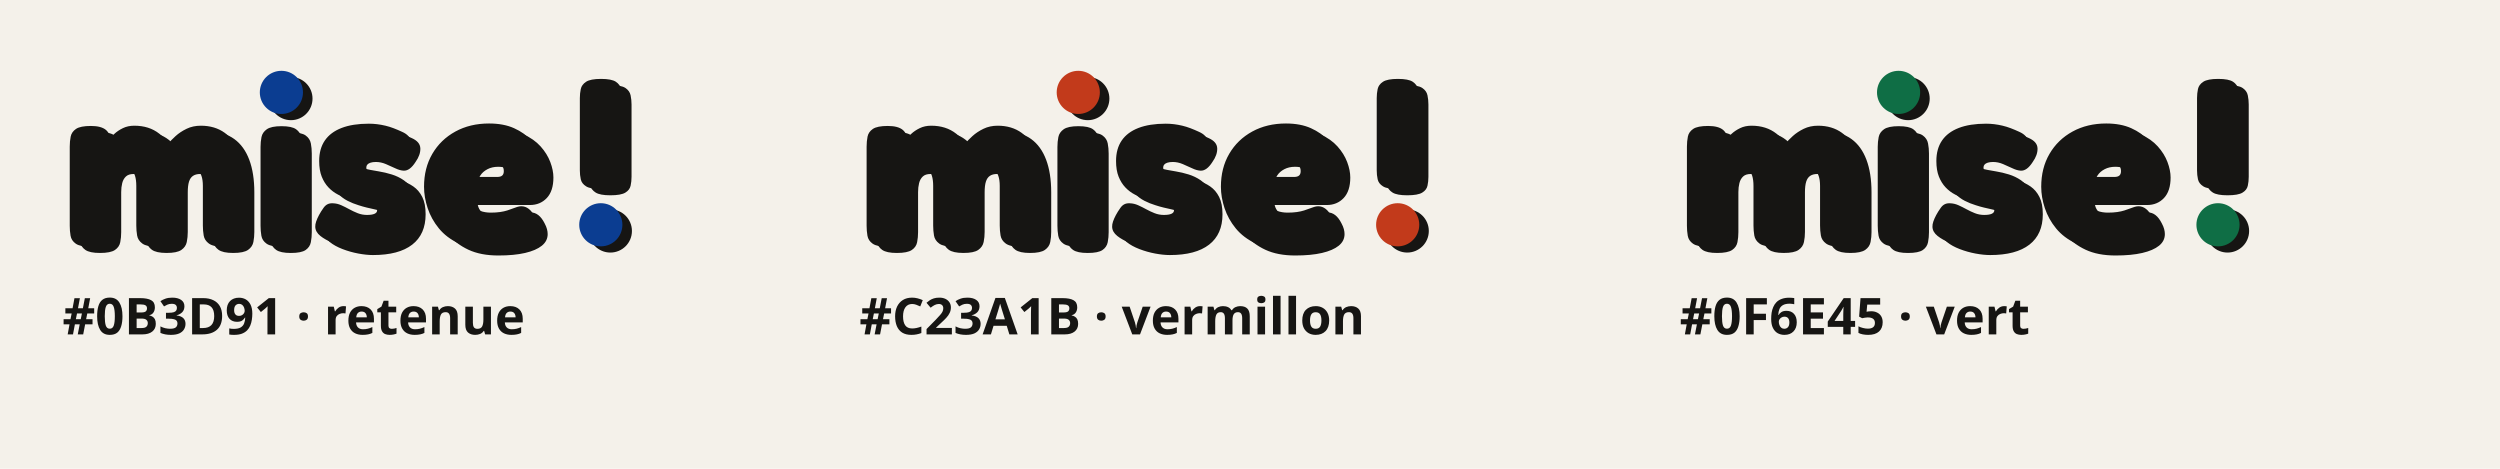
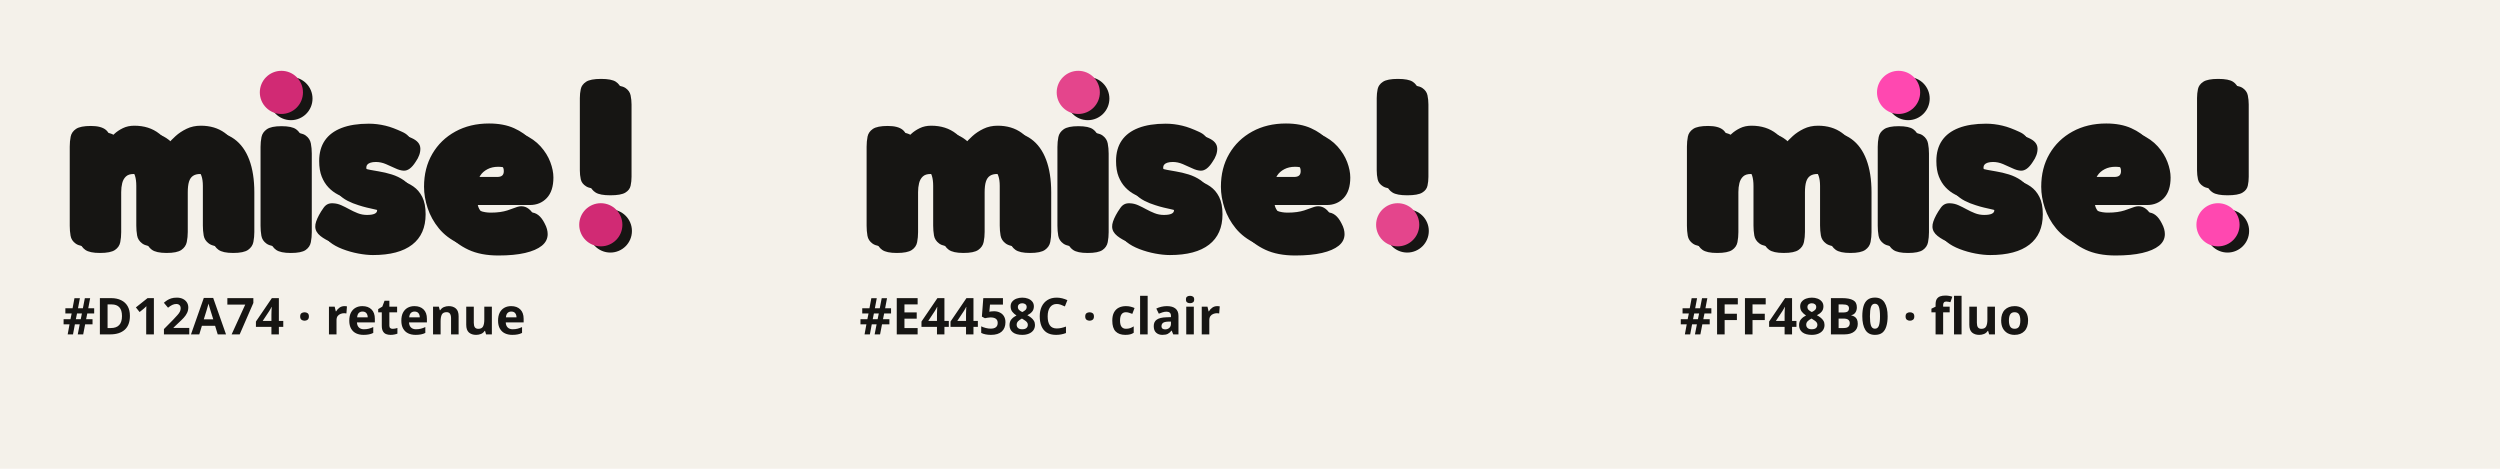
- <svg xmlns="http://www.w3.org/2000/svg" viewBox="0 0 640 120" role="img" aria-label="Trois encres pour les points de mise !">
+ <svg xmlns="http://www.w3.org/2000/svg" viewBox="0 0 640 120" role="img" aria-label="Trois roses pour les points de mise !">
  <rect width="640" height="120" fill="#f4f1ea" />
  <g transform="translate(16,18)">
    <g transform="scale(0.06107)">
      <g transform="translate(40 26)" fill="#161513">
        <path d="M117.20 739.65Q73.95 739.65 55.60 726.67Q37.25 713.70 33.80 693.42Q30.35 673.15 30.35 651.70L30.35 320.05Q30.35 297.70 34.27 277.95Q38.20 258.20 56.57 245.72Q74.95 233.25 119.15 233.25Q162.60 233.25 182.38 250.17Q202.15 267.10 202.15 304.85L186.00 303.10Q186.45 302.05 194.40 291.27Q202.35 280.50 217.18 266.62Q232.00 252.75 253.08 242.47Q274.15 232.20 300.85 232.20Q332.10 232.20 358.23 240.50Q384.35 248.80 405.88 265.75Q427.40 282.70 443.35 307.35Q454.95 293.00 474.17 275.57Q493.40 258.15 520.05 245.17Q546.70 232.20 579.90 232.20Q638.80 232.20 680.10 262.10Q721.40 292.00 742.77 348.65Q764.15 405.30 764.15 485.65L764.15 651.75Q764.15 673.20 760.22 693.47Q756.30 713.75 737.95 726.70Q719.60 739.65 675.35 739.65Q632.05 739.65 613.67 726.20Q595.30 712.75 591.85 692.47Q588.40 672.20 588.40 650.75L588.40 484.65Q588.40 459.30 582.55 442.65Q576.70 426.00 565.47 417.33Q554.25 408.65 537.05 408.65Q518.80 408.65 507.17 416.38Q495.55 424.10 490.33 440.75Q485.10 457.40 485.10 485.60L485.10 651.80Q485.10 673.35 480.98 693.67Q476.85 714.00 458.33 726.90Q439.80 739.80 395.70 739.60Q352.65 739.50 334.40 726.02Q316.15 712.55 312.75 692.30Q309.35 672.05 309.35 650.75L309.35 484.65Q309.35 459.30 303.97 442.18Q298.60 425.05 287.37 416.85Q276.15 408.65 258.00 408.65Q236.90 408.65 225.75 419.23Q214.60 429.80 210.33 446.93Q206.05 464.05 206.05 484.65L206.05 652.70Q206.05 674.15 202.13 694.42Q198.20 714.70 179.83 727.17Q161.45 739.65 117.20 739.65ZM917.10 739.70Q873.85 739.70 855.47 726.72Q837.10 713.75 833.65 693.47Q830.20 673.20 830.20 651.75L830.20 321.15Q830.20 299.70 834.12 279.90Q838.05 260.10 856.42 247.15Q874.80 234.20 918.10 234.20Q961.40 234.20 979.28 247.17Q997.15 260.15 1001.08 280.43Q1005.00 300.70 1005.00 323.15L1005.00 652.75Q1005.00 674.20 1001.08 694.47Q997.15 714.75 979.25 727.22Q961.35 739.70 917.10 739.70ZM1261.35 748.40Q1233.60 748.40 1199.65 742.00Q1165.70 735.60 1133.75 723.30Q1101.80 711.00 1080.95 694.27Q1060.10 677.55 1059.55 655.95Q1059.20 645.95 1063.32 633.72Q1067.45 621.50 1075.17 606.95Q1082.90 592.40 1094.65 576.00Q1101.85 565.90 1111.37 561.25Q1120.90 556.60 1134.05 557.45Q1151.60 557.95 1168.45 565.50Q1185.30 573.05 1202.25 582.37Q1219.20 591.70 1237.57 598.97Q1255.95 606.25 1276.60 606.25Q1297.40 606.25 1308.12 601.37Q1318.85 596.50 1318.85 587.05Q1318.85 578.50 1312.32 573.02Q1305.80 567.55 1294.27 563.73Q1282.75 559.90 1267.72 556.68Q1252.70 553.45 1235.62 549.38Q1218.55 545.30 1200.50 539.35Q1177.25 532.35 1154.97 521.00Q1132.70 509.65 1114.97 490.95Q1097.25 472.25 1086.60 445.55Q1075.95 418.85 1075.95 380.15Q1075.95 328.85 1099.72 294.20Q1123.50 259.55 1169.90 241.65Q1216.30 223.75 1284.15 223.75Q1301.45 223.75 1318.60 225.82Q1335.75 227.90 1353.25 232.05Q1370.75 236.20 1388.15 242.85Q1405.55 249.50 1423.30 257.75Q1459.05 273.50 1460.05 301.02Q1461.05 328.55 1439.75 358.50Q1427.90 377.05 1415.53 386.15Q1403.15 395.25 1390.25 394.70Q1374.25 393.90 1355.33 384.88Q1336.40 375.85 1315.53 367.05Q1294.65 358.25 1273.70 358.25Q1260.85 358.25 1251.63 361.10Q1242.40 363.95 1237.98 369.10Q1233.55 374.25 1233.55 381.10Q1233.55 392.40 1241.10 399.15Q1248.65 405.90 1261.23 410.10Q1273.80 414.30 1290.43 417.45Q1307.05 420.60 1326.15 423.75Q1352.35 427.95 1380.03 436.50Q1407.70 445.05 1430.83 461.02Q1453.95 477.00 1468.05 504.85Q1482.15 532.70 1482.15 577.45Q1482.15 661.20 1425.95 704.80Q1369.75 748.40 1261.35 748.40ZM1787.20 750.25Q1713.20 750.25 1661.52 726.08Q1609.85 701.90 1577.82 662.72Q1545.80 623.55 1530.65 577.60Q1515.50 531.65 1515.50 488.05Q1515.50 409.75 1550.30 350.15Q1585.10 290.55 1646.75 256.72Q1708.40 222.90 1787.95 222.90Q1849.15 222.90 1892.85 242.60Q1936.55 262.30 1964.08 292.95Q1991.60 323.60 2004.73 358.40Q2017.85 393.20 2017.85 423.35Q2017.85 479.95 1990.13 509.33Q1962.40 538.70 1919.00 538.70L1700.90 538.70Q1704.60 556.55 1717.90 569.37Q1731.20 582.20 1751.43 589.40Q1771.65 596.60 1794.75 596.60Q1817.10 596.60 1834.32 594.07Q1851.55 591.55 1864.20 587.47Q1876.85 583.40 1887.37 579.32Q1897.90 575.25 1906.42 572.60Q1914.95 569.95 1922.95 569.80Q1940.30 569.70 1954.88 581.12Q1969.45 592.55 1981.00 615.60Q1987.90 628.30 1990.85 639.50Q1993.80 650.70 1993.80 660.55Q1993.80 689.50 1969.33 709.28Q1944.85 729.05 1899.10 739.65Q1853.35 750.25 1787.20 750.25ZM1700.90 447.00L1822.20 447.00Q1836.50 447.00 1843.22 441.07Q1849.95 435.15 1849.95 422.50Q1849.95 408.50 1841.80 398.58Q1833.65 388.65 1819.55 383.53Q1805.45 378.40 1786.10 378.40Q1760.80 378.40 1741.58 388.43Q1722.35 398.45 1712.08 414.00Q1701.80 429.55 1700.90 447.00ZM2256.57 497.90Q2213.27 497.90 2194.89 486.37Q2176.52 474.85 2172.59 456.95Q2168.67 439.05 2168.67 419.50L2168.67 116.35Q2168.67 96.80 2172.59 78.43Q2176.52 60.05 2194.89 48.03Q2213.27 36.00 2257.47 36.00Q2301.72 36.00 2319.62 48.00Q2337.52 60.00 2341.45 78.85Q2345.37 97.70 2345.37 117.25L2345.37 420.35Q2345.37 439.90 2341.45 457.82Q2337.52 475.75 2319.17 486.82Q2300.82 497.90 2256.57 497.90Z" />
        <circle cx="917.6" cy="92.55" r="90.46" />
        <circle cx="2256.55" cy="647.52" r="90.46" />
      </g>
      <path fill="#161513" d="M117.20 739.65Q73.95 739.65 55.60 726.67Q37.25 713.70 33.80 693.42Q30.35 673.15 30.35 651.70L30.35 320.05Q30.35 297.70 34.27 277.95Q38.20 258.20 56.57 245.72Q74.95 233.25 119.15 233.25Q162.60 233.25 182.38 250.17Q202.15 267.10 202.15 304.85L186.00 303.10Q186.45 302.05 194.40 291.27Q202.35 280.50 217.18 266.62Q232.00 252.75 253.08 242.47Q274.15 232.20 300.85 232.20Q332.10 232.20 358.23 240.50Q384.35 248.80 405.88 265.75Q427.40 282.70 443.35 307.35Q454.95 293.00 474.17 275.57Q493.40 258.15 520.05 245.17Q546.70 232.20 579.90 232.20Q638.80 232.20 680.10 262.10Q721.40 292.00 742.77 348.65Q764.15 405.30 764.15 485.65L764.15 651.75Q764.15 673.20 760.22 693.47Q756.30 713.75 737.95 726.70Q719.60 739.65 675.35 739.65Q632.05 739.65 613.67 726.20Q595.30 712.75 591.85 692.47Q588.40 672.20 588.40 650.75L588.40 484.65Q588.40 459.30 582.55 442.65Q576.70 426.00 565.47 417.33Q554.25 408.65 537.05 408.65Q518.80 408.65 507.17 416.38Q495.55 424.10 490.33 440.75Q485.10 457.40 485.10 485.60L485.10 651.80Q485.10 673.35 480.98 693.67Q476.85 714.00 458.33 726.90Q439.80 739.80 395.70 739.60Q352.65 739.50 334.40 726.02Q316.15 712.55 312.75 692.30Q309.35 672.05 309.35 650.75L309.35 484.65Q309.35 459.30 303.97 442.18Q298.60 425.05 287.37 416.85Q276.15 408.65 258.00 408.65Q236.90 408.65 225.75 419.23Q214.60 429.80 210.33 446.93Q206.05 464.05 206.05 484.65L206.05 652.70Q206.05 674.15 202.13 694.42Q198.20 714.70 179.83 727.17Q161.45 739.65 117.20 739.65ZM917.10 739.70Q873.85 739.70 855.47 726.72Q837.10 713.75 833.65 693.47Q830.20 673.20 830.20 651.75L830.20 321.15Q830.20 299.70 834.12 279.90Q838.05 260.10 856.42 247.15Q874.80 234.20 918.10 234.20Q961.40 234.20 979.28 247.17Q997.15 260.15 1001.08 280.43Q1005.00 300.70 1005.00 323.15L1005.00 652.75Q1005.00 674.20 1001.08 694.47Q997.15 714.75 979.25 727.22Q961.35 739.70 917.10 739.70ZM1261.35 748.40Q1233.60 748.40 1199.65 742.00Q1165.70 735.60 1133.75 723.30Q1101.80 711.00 1080.95 694.27Q1060.10 677.55 1059.55 655.95Q1059.20 645.95 1063.32 633.72Q1067.45 621.50 1075.17 606.95Q1082.90 592.40 1094.65 576.00Q1101.85 565.90 1111.37 561.25Q1120.90 556.60 1134.05 557.45Q1151.60 557.95 1168.45 565.50Q1185.30 573.05 1202.25 582.37Q1219.20 591.70 1237.57 598.97Q1255.95 606.25 1276.60 606.25Q1297.40 606.25 1308.12 601.37Q1318.85 596.50 1318.85 587.05Q1318.85 578.50 1312.32 573.02Q1305.80 567.55 1294.27 563.73Q1282.75 559.90 1267.72 556.68Q1252.70 553.45 1235.62 549.38Q1218.55 545.30 1200.50 539.35Q1177.25 532.35 1154.97 521.00Q1132.70 509.65 1114.97 490.95Q1097.25 472.25 1086.60 445.55Q1075.95 418.85 1075.95 380.15Q1075.95 328.85 1099.72 294.20Q1123.50 259.55 1169.90 241.65Q1216.30 223.75 1284.15 223.75Q1301.45 223.75 1318.60 225.82Q1335.75 227.90 1353.25 232.05Q1370.75 236.20 1388.15 242.85Q1405.55 249.50 1423.30 257.75Q1459.05 273.50 1460.05 301.02Q1461.05 328.55 1439.75 358.50Q1427.90 377.05 1415.53 386.15Q1403.15 395.25 1390.25 394.70Q1374.25 393.90 1355.33 384.88Q1336.40 375.85 1315.53 367.05Q1294.65 358.25 1273.70 358.25Q1260.85 358.25 1251.63 361.10Q1242.40 363.95 1237.98 369.10Q1233.55 374.25 1233.55 381.10Q1233.55 392.40 1241.10 399.15Q1248.65 405.90 1261.23 410.10Q1273.80 414.30 1290.43 417.45Q1307.05 420.60 1326.15 423.75Q1352.35 427.95 1380.03 436.50Q1407.70 445.05 1430.83 461.02Q1453.95 477.00 1468.05 504.85Q1482.15 532.70 1482.15 577.45Q1482.15 661.20 1425.95 704.80Q1369.75 748.40 1261.35 748.40ZM1787.20 750.25Q1713.20 750.25 1661.52 726.08Q1609.85 701.90 1577.82 662.72Q1545.80 623.55 1530.65 577.60Q1515.50 531.65 1515.50 488.05Q1515.50 409.75 1550.30 350.15Q1585.10 290.55 1646.75 256.72Q1708.40 222.90 1787.95 222.90Q1849.15 222.90 1892.85 242.60Q1936.55 262.30 1964.08 292.95Q1991.60 323.60 2004.73 358.40Q2017.85 393.20 2017.85 423.35Q2017.85 479.95 1990.13 509.33Q1962.40 538.70 1919.00 538.70L1700.90 538.70Q1704.60 556.55 1717.90 569.37Q1731.20 582.20 1751.43 589.40Q1771.65 596.60 1794.75 596.60Q1817.10 596.60 1834.32 594.07Q1851.55 591.55 1864.20 587.47Q1876.85 583.40 1887.37 579.32Q1897.90 575.25 1906.42 572.60Q1914.95 569.95 1922.95 569.80Q1940.30 569.70 1954.88 581.12Q1969.45 592.55 1981.00 615.60Q1987.90 628.30 1990.85 639.50Q1993.80 650.70 1993.80 660.55Q1993.80 689.50 1969.33 709.28Q1944.85 729.05 1899.10 739.65Q1853.35 750.25 1787.20 750.25ZM1700.90 447.00L1822.20 447.00Q1836.50 447.00 1843.22 441.07Q1849.95 435.15 1849.95 422.50Q1849.95 408.50 1841.80 398.58Q1833.65 388.65 1819.55 383.53Q1805.45 378.40 1786.10 378.40Q1760.80 378.40 1741.58 388.43Q1722.35 398.45 1712.08 414.00Q1701.80 429.55 1700.90 447.00ZM2256.57 497.90Q2213.27 497.90 2194.89 486.37Q2176.52 474.85 2172.59 456.95Q2168.67 439.05 2168.67 419.50L2168.67 116.35Q2168.67 96.80 2172.59 78.43Q2176.52 60.05 2194.89 48.03Q2213.27 36.00 2257.47 36.00Q2301.72 36.00 2319.62 48.00Q2337.52 60.00 2341.45 78.85Q2345.37 97.70 2345.37 117.25L2345.37 420.35Q2345.37 439.90 2341.45 457.82Q2337.52 475.75 2319.17 486.82Q2300.82 497.90 2256.57 497.90Z" />
-       <circle fill="#0B3D91" cx="917.6" cy="92.55" r="90.46" />
-       <circle fill="#0B3D91" cx="2256.55" cy="647.52" r="90.46" />
+       <circle fill="#D12A74" cx="917.6" cy="92.55" r="90.46" />
+       <circle fill="#D12A74" cx="2256.55" cy="647.52" r="90.46" />
    </g>
-     <text x="0" y="67.6" fill="#161513" font-family="ui-sans-serif,system-ui,sans-serif" font-size="13" font-weight="700">#0B3D91 · retenue</text>
+     <text x="0" y="67.6" fill="#161513" font-family="ui-sans-serif,system-ui,sans-serif" font-size="13" font-weight="700">#D12A74 · retenue</text>
  </g>
  <g transform="translate(220,18)">
    <g transform="scale(0.06107)">
      <g transform="translate(40 26)" fill="#161513">
        <path d="M117.20 739.65Q73.95 739.65 55.60 726.67Q37.25 713.70 33.80 693.42Q30.35 673.15 30.35 651.70L30.35 320.05Q30.35 297.70 34.27 277.95Q38.20 258.20 56.57 245.72Q74.95 233.25 119.15 233.25Q162.60 233.25 182.38 250.17Q202.15 267.10 202.15 304.85L186.00 303.10Q186.45 302.05 194.40 291.27Q202.35 280.50 217.18 266.62Q232.00 252.75 253.08 242.47Q274.15 232.20 300.85 232.20Q332.10 232.20 358.23 240.50Q384.35 248.80 405.88 265.75Q427.40 282.70 443.35 307.35Q454.95 293.00 474.17 275.57Q493.40 258.15 520.05 245.17Q546.70 232.20 579.90 232.20Q638.80 232.20 680.10 262.10Q721.40 292.00 742.77 348.65Q764.15 405.30 764.15 485.65L764.15 651.75Q764.15 673.20 760.22 693.47Q756.30 713.75 737.95 726.70Q719.60 739.65 675.35 739.65Q632.05 739.65 613.67 726.20Q595.30 712.75 591.85 692.47Q588.40 672.20 588.40 650.75L588.40 484.65Q588.40 459.30 582.55 442.65Q576.70 426.00 565.47 417.33Q554.25 408.65 537.05 408.65Q518.80 408.65 507.17 416.38Q495.55 424.10 490.33 440.75Q485.10 457.40 485.10 485.60L485.10 651.80Q485.10 673.35 480.98 693.67Q476.85 714.00 458.33 726.90Q439.80 739.80 395.70 739.60Q352.65 739.50 334.40 726.02Q316.15 712.55 312.75 692.30Q309.35 672.05 309.35 650.75L309.35 484.65Q309.35 459.30 303.97 442.18Q298.60 425.05 287.37 416.85Q276.15 408.65 258.00 408.65Q236.90 408.65 225.75 419.23Q214.60 429.80 210.33 446.93Q206.05 464.05 206.05 484.65L206.05 652.70Q206.05 674.15 202.13 694.42Q198.20 714.70 179.83 727.17Q161.45 739.65 117.20 739.65ZM917.10 739.70Q873.85 739.70 855.47 726.72Q837.10 713.75 833.65 693.47Q830.20 673.20 830.20 651.75L830.20 321.15Q830.20 299.70 834.12 279.90Q838.05 260.10 856.42 247.15Q874.80 234.20 918.10 234.20Q961.40 234.20 979.28 247.17Q997.15 260.15 1001.08 280.43Q1005.00 300.70 1005.00 323.15L1005.00 652.75Q1005.00 674.20 1001.08 694.47Q997.15 714.75 979.25 727.22Q961.35 739.70 917.10 739.70ZM1261.35 748.40Q1233.60 748.40 1199.65 742.00Q1165.70 735.60 1133.75 723.30Q1101.80 711.00 1080.95 694.27Q1060.10 677.55 1059.55 655.95Q1059.20 645.95 1063.32 633.72Q1067.45 621.50 1075.17 606.95Q1082.90 592.40 1094.65 576.00Q1101.85 565.90 1111.37 561.25Q1120.90 556.60 1134.05 557.45Q1151.60 557.95 1168.45 565.50Q1185.30 573.05 1202.25 582.37Q1219.20 591.70 1237.57 598.97Q1255.95 606.25 1276.60 606.25Q1297.40 606.25 1308.12 601.37Q1318.85 596.50 1318.85 587.05Q1318.85 578.50 1312.32 573.02Q1305.80 567.55 1294.27 563.73Q1282.75 559.90 1267.72 556.68Q1252.70 553.45 1235.62 549.38Q1218.55 545.30 1200.50 539.35Q1177.25 532.35 1154.97 521.00Q1132.70 509.65 1114.97 490.95Q1097.25 472.25 1086.60 445.55Q1075.95 418.85 1075.95 380.15Q1075.95 328.85 1099.72 294.20Q1123.50 259.55 1169.90 241.65Q1216.30 223.75 1284.15 223.75Q1301.45 223.75 1318.60 225.82Q1335.75 227.90 1353.25 232.05Q1370.75 236.20 1388.15 242.85Q1405.55 249.50 1423.30 257.75Q1459.05 273.50 1460.05 301.02Q1461.05 328.55 1439.75 358.50Q1427.90 377.05 1415.53 386.15Q1403.15 395.25 1390.25 394.70Q1374.25 393.90 1355.33 384.88Q1336.40 375.85 1315.53 367.05Q1294.65 358.25 1273.70 358.25Q1260.85 358.25 1251.63 361.10Q1242.40 363.95 1237.98 369.10Q1233.55 374.25 1233.55 381.10Q1233.55 392.40 1241.10 399.15Q1248.65 405.90 1261.23 410.10Q1273.80 414.30 1290.43 417.45Q1307.05 420.60 1326.15 423.75Q1352.35 427.95 1380.03 436.50Q1407.70 445.05 1430.83 461.02Q1453.95 477.00 1468.05 504.85Q1482.15 532.70 1482.15 577.45Q1482.15 661.20 1425.95 704.80Q1369.75 748.40 1261.35 748.40ZM1787.20 750.25Q1713.20 750.25 1661.52 726.08Q1609.85 701.90 1577.82 662.72Q1545.80 623.55 1530.65 577.60Q1515.50 531.65 1515.50 488.05Q1515.50 409.75 1550.30 350.15Q1585.10 290.55 1646.75 256.72Q1708.40 222.90 1787.95 222.90Q1849.15 222.90 1892.85 242.60Q1936.55 262.30 1964.08 292.95Q1991.60 323.60 2004.73 358.40Q2017.85 393.20 2017.85 423.35Q2017.85 479.95 1990.13 509.33Q1962.40 538.70 1919.00 538.70L1700.90 538.70Q1704.60 556.55 1717.90 569.37Q1731.20 582.20 1751.43 589.40Q1771.65 596.60 1794.75 596.60Q1817.10 596.60 1834.32 594.07Q1851.55 591.55 1864.20 587.47Q1876.85 583.40 1887.37 579.32Q1897.90 575.25 1906.42 572.60Q1914.95 569.95 1922.95 569.80Q1940.30 569.70 1954.88 581.12Q1969.45 592.55 1981.00 615.60Q1987.90 628.30 1990.85 639.50Q1993.80 650.70 1993.80 660.55Q1993.80 689.50 1969.33 709.28Q1944.85 729.05 1899.10 739.65Q1853.35 750.25 1787.20 750.25ZM1700.90 447.00L1822.20 447.00Q1836.50 447.00 1843.22 441.07Q1849.95 435.15 1849.95 422.50Q1849.95 408.50 1841.80 398.58Q1833.65 388.65 1819.55 383.53Q1805.45 378.40 1786.10 378.40Q1760.80 378.40 1741.58 388.43Q1722.35 398.45 1712.08 414.00Q1701.80 429.55 1700.90 447.00ZM2256.57 497.90Q2213.27 497.90 2194.89 486.37Q2176.52 474.85 2172.59 456.95Q2168.67 439.05 2168.67 419.50L2168.67 116.35Q2168.67 96.80 2172.59 78.43Q2176.52 60.05 2194.89 48.03Q2213.27 36.00 2257.47 36.00Q2301.72 36.00 2319.62 48.00Q2337.52 60.00 2341.45 78.85Q2345.37 97.70 2345.37 117.25L2345.37 420.35Q2345.37 439.90 2341.45 457.82Q2337.52 475.75 2319.17 486.82Q2300.82 497.90 2256.57 497.90Z" />
        <circle cx="917.6" cy="92.55" r="90.46" />
        <circle cx="2256.55" cy="647.52" r="90.46" />
      </g>
      <path fill="#161513" d="M117.20 739.65Q73.95 739.65 55.60 726.67Q37.25 713.70 33.80 693.42Q30.35 673.15 30.35 651.70L30.35 320.05Q30.35 297.70 34.27 277.95Q38.20 258.20 56.57 245.72Q74.95 233.25 119.15 233.25Q162.60 233.25 182.38 250.17Q202.15 267.10 202.15 304.85L186.00 303.10Q186.45 302.05 194.40 291.27Q202.35 280.50 217.18 266.62Q232.00 252.75 253.08 242.47Q274.15 232.20 300.85 232.20Q332.10 232.20 358.23 240.50Q384.35 248.80 405.88 265.75Q427.40 282.70 443.35 307.35Q454.95 293.00 474.17 275.57Q493.40 258.15 520.05 245.17Q546.70 232.20 579.90 232.20Q638.80 232.20 680.10 262.10Q721.40 292.00 742.77 348.65Q764.15 405.30 764.15 485.65L764.15 651.75Q764.15 673.20 760.22 693.47Q756.30 713.75 737.95 726.70Q719.60 739.65 675.35 739.65Q632.05 739.65 613.67 726.20Q595.30 712.75 591.85 692.47Q588.40 672.20 588.40 650.75L588.40 484.65Q588.40 459.30 582.55 442.65Q576.70 426.00 565.47 417.33Q554.25 408.65 537.05 408.65Q518.80 408.65 507.17 416.38Q495.55 424.10 490.33 440.75Q485.10 457.40 485.10 485.60L485.10 651.80Q485.10 673.35 480.98 693.67Q476.85 714.00 458.33 726.90Q439.80 739.80 395.70 739.60Q352.65 739.50 334.40 726.02Q316.15 712.55 312.75 692.30Q309.35 672.05 309.35 650.75L309.35 484.65Q309.35 459.30 303.97 442.18Q298.60 425.05 287.37 416.85Q276.15 408.65 258.00 408.65Q236.90 408.65 225.75 419.23Q214.60 429.80 210.33 446.93Q206.05 464.05 206.05 484.65L206.05 652.70Q206.05 674.15 202.13 694.42Q198.20 714.70 179.83 727.17Q161.45 739.65 117.20 739.65ZM917.10 739.70Q873.85 739.70 855.47 726.72Q837.10 713.75 833.65 693.47Q830.20 673.20 830.20 651.75L830.20 321.15Q830.20 299.70 834.12 279.90Q838.05 260.10 856.42 247.15Q874.80 234.20 918.10 234.20Q961.40 234.20 979.28 247.17Q997.15 260.15 1001.08 280.43Q1005.00 300.70 1005.00 323.15L1005.00 652.75Q1005.00 674.20 1001.08 694.47Q997.15 714.75 979.25 727.22Q961.35 739.70 917.10 739.70ZM1261.35 748.40Q1233.60 748.40 1199.65 742.00Q1165.70 735.60 1133.75 723.30Q1101.80 711.00 1080.95 694.27Q1060.10 677.55 1059.55 655.95Q1059.20 645.95 1063.32 633.72Q1067.45 621.50 1075.17 606.95Q1082.90 592.40 1094.65 576.00Q1101.85 565.90 1111.37 561.25Q1120.90 556.60 1134.05 557.45Q1151.60 557.95 1168.45 565.50Q1185.30 573.05 1202.25 582.37Q1219.20 591.70 1237.57 598.97Q1255.95 606.25 1276.60 606.25Q1297.40 606.25 1308.12 601.37Q1318.85 596.50 1318.85 587.05Q1318.85 578.50 1312.32 573.02Q1305.80 567.55 1294.27 563.73Q1282.75 559.90 1267.72 556.68Q1252.70 553.45 1235.62 549.38Q1218.55 545.30 1200.50 539.35Q1177.25 532.35 1154.97 521.00Q1132.70 509.65 1114.97 490.95Q1097.25 472.25 1086.60 445.55Q1075.95 418.85 1075.95 380.15Q1075.95 328.85 1099.72 294.20Q1123.50 259.55 1169.90 241.65Q1216.30 223.75 1284.15 223.75Q1301.45 223.75 1318.60 225.82Q1335.75 227.90 1353.25 232.05Q1370.75 236.20 1388.15 242.85Q1405.55 249.50 1423.30 257.75Q1459.05 273.50 1460.05 301.02Q1461.05 328.55 1439.75 358.50Q1427.90 377.05 1415.53 386.15Q1403.15 395.25 1390.25 394.70Q1374.25 393.90 1355.33 384.88Q1336.40 375.85 1315.53 367.05Q1294.65 358.25 1273.70 358.25Q1260.85 358.25 1251.63 361.10Q1242.40 363.95 1237.98 369.10Q1233.55 374.25 1233.55 381.10Q1233.55 392.40 1241.10 399.15Q1248.65 405.90 1261.23 410.10Q1273.80 414.30 1290.43 417.45Q1307.05 420.60 1326.15 423.75Q1352.35 427.95 1380.03 436.50Q1407.70 445.05 1430.83 461.02Q1453.95 477.00 1468.05 504.85Q1482.15 532.70 1482.15 577.45Q1482.15 661.20 1425.95 704.80Q1369.75 748.40 1261.35 748.40ZM1787.20 750.25Q1713.20 750.25 1661.52 726.08Q1609.85 701.90 1577.82 662.72Q1545.80 623.55 1530.65 577.60Q1515.50 531.65 1515.50 488.05Q1515.50 409.75 1550.30 350.15Q1585.10 290.55 1646.75 256.72Q1708.40 222.90 1787.95 222.90Q1849.15 222.90 1892.85 242.60Q1936.55 262.30 1964.08 292.95Q1991.60 323.60 2004.73 358.40Q2017.85 393.20 2017.85 423.35Q2017.85 479.95 1990.13 509.33Q1962.40 538.70 1919.00 538.70L1700.90 538.70Q1704.60 556.55 1717.90 569.37Q1731.20 582.20 1751.43 589.40Q1771.65 596.60 1794.75 596.60Q1817.10 596.60 1834.32 594.07Q1851.55 591.55 1864.20 587.47Q1876.85 583.40 1887.37 579.32Q1897.90 575.25 1906.42 572.60Q1914.95 569.95 1922.95 569.80Q1940.30 569.70 1954.88 581.12Q1969.45 592.55 1981.00 615.60Q1987.90 628.30 1990.85 639.50Q1993.80 650.70 1993.80 660.55Q1993.80 689.50 1969.33 709.28Q1944.85 729.05 1899.10 739.65Q1853.35 750.25 1787.20 750.25ZM1700.90 447.00L1822.20 447.00Q1836.50 447.00 1843.22 441.07Q1849.95 435.15 1849.95 422.50Q1849.95 408.50 1841.80 398.58Q1833.65 388.65 1819.55 383.53Q1805.45 378.40 1786.10 378.40Q1760.80 378.40 1741.58 388.43Q1722.35 398.45 1712.08 414.00Q1701.80 429.55 1700.90 447.00ZM2256.57 497.90Q2213.27 497.90 2194.89 486.37Q2176.52 474.85 2172.59 456.95Q2168.67 439.05 2168.67 419.50L2168.67 116.35Q2168.67 96.80 2172.59 78.43Q2176.52 60.05 2194.89 48.03Q2213.27 36.00 2257.47 36.00Q2301.72 36.00 2319.62 48.00Q2337.52 60.00 2341.45 78.85Q2345.37 97.70 2345.37 117.25L2345.37 420.35Q2345.37 439.90 2341.45 457.82Q2337.52 475.75 2319.17 486.82Q2300.82 497.90 2256.57 497.90Z" />
-       <circle fill="#C23A1B" cx="917.6" cy="92.55" r="90.46" />
-       <circle fill="#C23A1B" cx="2256.55" cy="647.52" r="90.46" />
+       <circle fill="#E4458C" cx="917.6" cy="92.55" r="90.46" />
+       <circle fill="#E4458C" cx="2256.55" cy="647.52" r="90.46" />
    </g>
-     <text x="0" y="67.6" fill="#161513" font-family="ui-sans-serif,system-ui,sans-serif" font-size="13" font-weight="700">#C23A1B · vermillon</text>
+     <text x="0" y="67.6" fill="#161513" font-family="ui-sans-serif,system-ui,sans-serif" font-size="13" font-weight="700">#E4458C · clair</text>
  </g>
  <g transform="translate(430,18)">
    <g transform="scale(0.06107)">
      <g transform="translate(40 26)" fill="#161513">
        <path d="M117.20 739.65Q73.95 739.65 55.60 726.67Q37.25 713.70 33.80 693.42Q30.35 673.15 30.35 651.70L30.35 320.05Q30.35 297.70 34.27 277.95Q38.20 258.20 56.57 245.72Q74.95 233.25 119.15 233.25Q162.60 233.25 182.38 250.17Q202.15 267.10 202.15 304.85L186.00 303.10Q186.45 302.05 194.40 291.27Q202.35 280.50 217.18 266.62Q232.00 252.75 253.08 242.47Q274.15 232.20 300.85 232.20Q332.10 232.20 358.23 240.50Q384.35 248.80 405.88 265.75Q427.40 282.70 443.35 307.35Q454.95 293.00 474.17 275.57Q493.40 258.15 520.05 245.17Q546.70 232.20 579.90 232.20Q638.80 232.20 680.10 262.10Q721.40 292.00 742.77 348.65Q764.15 405.30 764.15 485.65L764.15 651.75Q764.15 673.20 760.22 693.47Q756.30 713.75 737.95 726.70Q719.60 739.65 675.35 739.65Q632.05 739.65 613.67 726.20Q595.30 712.75 591.85 692.47Q588.40 672.20 588.40 650.75L588.40 484.65Q588.40 459.30 582.55 442.65Q576.70 426.00 565.47 417.33Q554.25 408.65 537.05 408.65Q518.80 408.65 507.17 416.38Q495.55 424.10 490.33 440.75Q485.10 457.40 485.10 485.60L485.10 651.80Q485.10 673.35 480.98 693.67Q476.85 714.00 458.33 726.90Q439.80 739.80 395.70 739.60Q352.65 739.50 334.40 726.02Q316.15 712.55 312.75 692.30Q309.35 672.05 309.35 650.75L309.35 484.65Q309.35 459.30 303.97 442.18Q298.60 425.05 287.37 416.85Q276.15 408.65 258.00 408.65Q236.90 408.65 225.75 419.23Q214.60 429.80 210.33 446.93Q206.05 464.05 206.05 484.65L206.05 652.70Q206.05 674.15 202.13 694.42Q198.20 714.70 179.83 727.17Q161.45 739.65 117.20 739.65ZM917.10 739.70Q873.85 739.70 855.47 726.72Q837.10 713.75 833.65 693.47Q830.20 673.20 830.20 651.75L830.20 321.15Q830.20 299.70 834.12 279.90Q838.05 260.10 856.42 247.15Q874.80 234.20 918.10 234.20Q961.40 234.20 979.28 247.17Q997.15 260.15 1001.08 280.43Q1005.00 300.70 1005.00 323.15L1005.00 652.75Q1005.00 674.20 1001.08 694.47Q997.15 714.75 979.25 727.22Q961.35 739.70 917.10 739.70ZM1261.35 748.40Q1233.60 748.40 1199.65 742.00Q1165.70 735.60 1133.75 723.30Q1101.80 711.00 1080.95 694.27Q1060.10 677.55 1059.55 655.95Q1059.20 645.95 1063.32 633.72Q1067.45 621.50 1075.17 606.95Q1082.90 592.40 1094.65 576.00Q1101.85 565.90 1111.37 561.25Q1120.90 556.60 1134.05 557.45Q1151.60 557.95 1168.45 565.50Q1185.30 573.05 1202.25 582.37Q1219.20 591.70 1237.57 598.97Q1255.95 606.25 1276.60 606.25Q1297.40 606.25 1308.12 601.37Q1318.85 596.50 1318.85 587.05Q1318.85 578.50 1312.32 573.02Q1305.80 567.55 1294.27 563.73Q1282.75 559.90 1267.72 556.68Q1252.70 553.45 1235.62 549.38Q1218.55 545.30 1200.50 539.35Q1177.25 532.35 1154.97 521.00Q1132.70 509.65 1114.97 490.95Q1097.25 472.25 1086.60 445.55Q1075.95 418.85 1075.95 380.15Q1075.95 328.85 1099.72 294.20Q1123.50 259.55 1169.90 241.65Q1216.30 223.75 1284.15 223.75Q1301.45 223.75 1318.60 225.82Q1335.75 227.90 1353.25 232.05Q1370.75 236.20 1388.15 242.85Q1405.55 249.50 1423.30 257.75Q1459.05 273.50 1460.05 301.02Q1461.05 328.55 1439.75 358.50Q1427.90 377.05 1415.53 386.15Q1403.15 395.25 1390.25 394.70Q1374.25 393.90 1355.33 384.88Q1336.40 375.85 1315.53 367.05Q1294.65 358.25 1273.70 358.25Q1260.85 358.25 1251.63 361.10Q1242.40 363.95 1237.98 369.10Q1233.55 374.25 1233.55 381.10Q1233.55 392.40 1241.10 399.15Q1248.65 405.90 1261.23 410.10Q1273.80 414.30 1290.43 417.45Q1307.05 420.60 1326.15 423.75Q1352.35 427.95 1380.03 436.50Q1407.70 445.05 1430.83 461.02Q1453.95 477.00 1468.05 504.85Q1482.15 532.70 1482.15 577.45Q1482.15 661.20 1425.95 704.80Q1369.75 748.40 1261.35 748.40ZM1787.20 750.25Q1713.20 750.25 1661.52 726.08Q1609.85 701.90 1577.82 662.72Q1545.80 623.55 1530.65 577.60Q1515.50 531.65 1515.50 488.05Q1515.50 409.75 1550.30 350.15Q1585.10 290.55 1646.75 256.72Q1708.40 222.90 1787.95 222.90Q1849.15 222.90 1892.85 242.60Q1936.55 262.30 1964.08 292.95Q1991.60 323.60 2004.73 358.40Q2017.85 393.20 2017.85 423.35Q2017.85 479.95 1990.13 509.33Q1962.40 538.70 1919.00 538.70L1700.90 538.70Q1704.60 556.55 1717.90 569.37Q1731.20 582.20 1751.43 589.40Q1771.65 596.60 1794.75 596.60Q1817.10 596.60 1834.32 594.07Q1851.55 591.55 1864.20 587.47Q1876.85 583.40 1887.37 579.32Q1897.90 575.25 1906.42 572.60Q1914.95 569.95 1922.95 569.80Q1940.30 569.70 1954.88 581.12Q1969.45 592.55 1981.00 615.60Q1987.90 628.30 1990.85 639.50Q1993.80 650.70 1993.80 660.55Q1993.80 689.50 1969.33 709.28Q1944.85 729.05 1899.10 739.65Q1853.35 750.25 1787.20 750.25ZM1700.90 447.00L1822.20 447.00Q1836.50 447.00 1843.22 441.07Q1849.95 435.15 1849.95 422.50Q1849.95 408.50 1841.80 398.58Q1833.65 388.65 1819.55 383.53Q1805.45 378.40 1786.10 378.40Q1760.80 378.40 1741.58 388.43Q1722.35 398.45 1712.08 414.00Q1701.80 429.55 1700.90 447.00ZM2256.57 497.90Q2213.27 497.90 2194.89 486.37Q2176.52 474.85 2172.59 456.95Q2168.67 439.05 2168.67 419.50L2168.67 116.35Q2168.67 96.80 2172.59 78.43Q2176.52 60.05 2194.89 48.03Q2213.27 36.00 2257.47 36.00Q2301.72 36.00 2319.62 48.00Q2337.52 60.00 2341.45 78.85Q2345.37 97.70 2345.37 117.25L2345.37 420.35Q2345.37 439.90 2341.45 457.82Q2337.52 475.75 2319.17 486.82Q2300.82 497.90 2256.57 497.90Z" />
        <circle cx="917.6" cy="92.55" r="90.46" />
        <circle cx="2256.55" cy="647.52" r="90.46" />
      </g>
      <path fill="#161513" d="M117.20 739.65Q73.95 739.65 55.60 726.67Q37.25 713.70 33.80 693.42Q30.35 673.15 30.35 651.70L30.35 320.05Q30.35 297.70 34.27 277.95Q38.20 258.20 56.57 245.72Q74.95 233.25 119.15 233.25Q162.60 233.25 182.38 250.17Q202.15 267.10 202.15 304.85L186.00 303.10Q186.45 302.05 194.40 291.27Q202.35 280.50 217.18 266.62Q232.00 252.75 253.08 242.47Q274.15 232.20 300.85 232.20Q332.10 232.20 358.23 240.50Q384.35 248.80 405.88 265.75Q427.40 282.70 443.35 307.35Q454.95 293.00 474.17 275.57Q493.40 258.15 520.05 245.17Q546.70 232.20 579.90 232.20Q638.80 232.20 680.10 262.10Q721.40 292.00 742.77 348.65Q764.15 405.30 764.15 485.65L764.15 651.75Q764.15 673.20 760.22 693.47Q756.30 713.75 737.95 726.70Q719.60 739.65 675.35 739.65Q632.05 739.65 613.67 726.20Q595.30 712.75 591.85 692.47Q588.40 672.20 588.40 650.75L588.40 484.65Q588.40 459.30 582.55 442.65Q576.70 426.00 565.47 417.33Q554.25 408.65 537.05 408.65Q518.80 408.65 507.17 416.38Q495.55 424.10 490.33 440.75Q485.10 457.40 485.10 485.60L485.10 651.80Q485.10 673.35 480.98 693.67Q476.85 714.00 458.33 726.90Q439.80 739.80 395.70 739.60Q352.65 739.50 334.40 726.02Q316.15 712.55 312.75 692.30Q309.35 672.05 309.35 650.75L309.35 484.65Q309.35 459.30 303.97 442.18Q298.60 425.05 287.37 416.85Q276.15 408.65 258.00 408.65Q236.90 408.65 225.75 419.23Q214.60 429.80 210.33 446.93Q206.05 464.05 206.05 484.65L206.05 652.70Q206.05 674.15 202.13 694.42Q198.20 714.70 179.83 727.17Q161.45 739.65 117.20 739.65ZM917.10 739.70Q873.85 739.70 855.47 726.72Q837.10 713.75 833.65 693.47Q830.20 673.20 830.20 651.75L830.20 321.15Q830.20 299.70 834.12 279.90Q838.05 260.10 856.42 247.15Q874.80 234.20 918.10 234.20Q961.40 234.20 979.28 247.17Q997.15 260.15 1001.08 280.43Q1005.00 300.70 1005.00 323.15L1005.00 652.75Q1005.00 674.20 1001.08 694.47Q997.15 714.75 979.25 727.22Q961.35 739.70 917.10 739.70ZM1261.35 748.40Q1233.60 748.40 1199.65 742.00Q1165.70 735.60 1133.75 723.30Q1101.80 711.00 1080.95 694.27Q1060.10 677.55 1059.55 655.95Q1059.20 645.95 1063.32 633.72Q1067.45 621.50 1075.17 606.95Q1082.90 592.40 1094.65 576.00Q1101.85 565.90 1111.37 561.25Q1120.90 556.60 1134.05 557.45Q1151.60 557.95 1168.45 565.50Q1185.30 573.05 1202.25 582.37Q1219.20 591.70 1237.57 598.97Q1255.95 606.25 1276.60 606.25Q1297.40 606.25 1308.12 601.37Q1318.85 596.50 1318.85 587.05Q1318.85 578.50 1312.32 573.02Q1305.80 567.55 1294.27 563.73Q1282.75 559.90 1267.72 556.68Q1252.70 553.45 1235.62 549.38Q1218.55 545.30 1200.50 539.35Q1177.25 532.35 1154.97 521.00Q1132.70 509.65 1114.97 490.95Q1097.25 472.25 1086.60 445.55Q1075.95 418.85 1075.95 380.15Q1075.95 328.85 1099.72 294.20Q1123.50 259.55 1169.90 241.65Q1216.30 223.75 1284.15 223.75Q1301.45 223.75 1318.60 225.82Q1335.75 227.90 1353.25 232.05Q1370.75 236.20 1388.15 242.85Q1405.55 249.50 1423.30 257.75Q1459.05 273.50 1460.05 301.02Q1461.05 328.55 1439.75 358.50Q1427.90 377.05 1415.53 386.15Q1403.15 395.25 1390.25 394.70Q1374.25 393.90 1355.33 384.88Q1336.40 375.85 1315.53 367.05Q1294.65 358.25 1273.70 358.25Q1260.85 358.25 1251.63 361.10Q1242.40 363.95 1237.98 369.10Q1233.55 374.25 1233.55 381.10Q1233.55 392.40 1241.10 399.15Q1248.65 405.90 1261.23 410.10Q1273.80 414.30 1290.43 417.45Q1307.05 420.60 1326.15 423.75Q1352.35 427.95 1380.03 436.50Q1407.70 445.05 1430.83 461.02Q1453.95 477.00 1468.05 504.85Q1482.15 532.70 1482.15 577.45Q1482.15 661.20 1425.95 704.80Q1369.75 748.40 1261.35 748.40ZM1787.20 750.25Q1713.20 750.25 1661.52 726.08Q1609.85 701.90 1577.82 662.72Q1545.80 623.55 1530.65 577.60Q1515.50 531.65 1515.50 488.05Q1515.50 409.75 1550.30 350.15Q1585.10 290.55 1646.75 256.72Q1708.40 222.90 1787.95 222.90Q1849.15 222.90 1892.85 242.60Q1936.55 262.30 1964.08 292.95Q1991.60 323.60 2004.73 358.40Q2017.85 393.20 2017.85 423.35Q2017.85 479.95 1990.13 509.33Q1962.40 538.70 1919.00 538.70L1700.90 538.70Q1704.60 556.55 1717.90 569.37Q1731.20 582.20 1751.43 589.40Q1771.65 596.60 1794.75 596.60Q1817.10 596.60 1834.32 594.07Q1851.55 591.55 1864.20 587.47Q1876.85 583.40 1887.37 579.32Q1897.90 575.25 1906.42 572.60Q1914.95 569.95 1922.95 569.80Q1940.30 569.70 1954.88 581.12Q1969.45 592.55 1981.00 615.60Q1987.90 628.30 1990.85 639.50Q1993.80 650.70 1993.80 660.55Q1993.80 689.50 1969.33 709.28Q1944.85 729.05 1899.10 739.65Q1853.35 750.25 1787.20 750.25ZM1700.90 447.00L1822.20 447.00Q1836.50 447.00 1843.22 441.07Q1849.95 435.15 1849.95 422.50Q1849.95 408.50 1841.80 398.58Q1833.65 388.65 1819.55 383.53Q1805.45 378.40 1786.10 378.40Q1760.80 378.40 1741.58 388.43Q1722.35 398.45 1712.08 414.00Q1701.80 429.55 1700.90 447.00ZM2256.57 497.90Q2213.27 497.90 2194.89 486.37Q2176.52 474.85 2172.59 456.95Q2168.67 439.05 2168.67 419.50L2168.67 116.35Q2168.67 96.80 2172.59 78.43Q2176.52 60.05 2194.89 48.03Q2213.27 36.00 2257.47 36.00Q2301.72 36.00 2319.62 48.00Q2337.52 60.00 2341.45 78.85Q2345.37 97.70 2345.37 117.25L2345.37 420.35Q2345.37 439.90 2341.45 457.82Q2337.52 475.75 2319.17 486.82Q2300.82 497.90 2256.57 497.90Z" />
-       <circle fill="#0F6E45" cx="917.6" cy="92.55" r="90.46" />
-       <circle fill="#0F6E45" cx="2256.55" cy="647.52" r="90.46" />
+       <circle fill="#FF48B0" cx="917.6" cy="92.55" r="90.46" />
+       <circle fill="#FF48B0" cx="2256.55" cy="647.52" r="90.46" />
    </g>
-     <text x="0" y="67.6" fill="#161513" font-family="ui-sans-serif,system-ui,sans-serif" font-size="13" font-weight="700">#0F6E45 · vert</text>
+     <text x="0" y="67.6" fill="#161513" font-family="ui-sans-serif,system-ui,sans-serif" font-size="13" font-weight="700">#FF48B0 · fluo</text>
  </g>
</svg>
